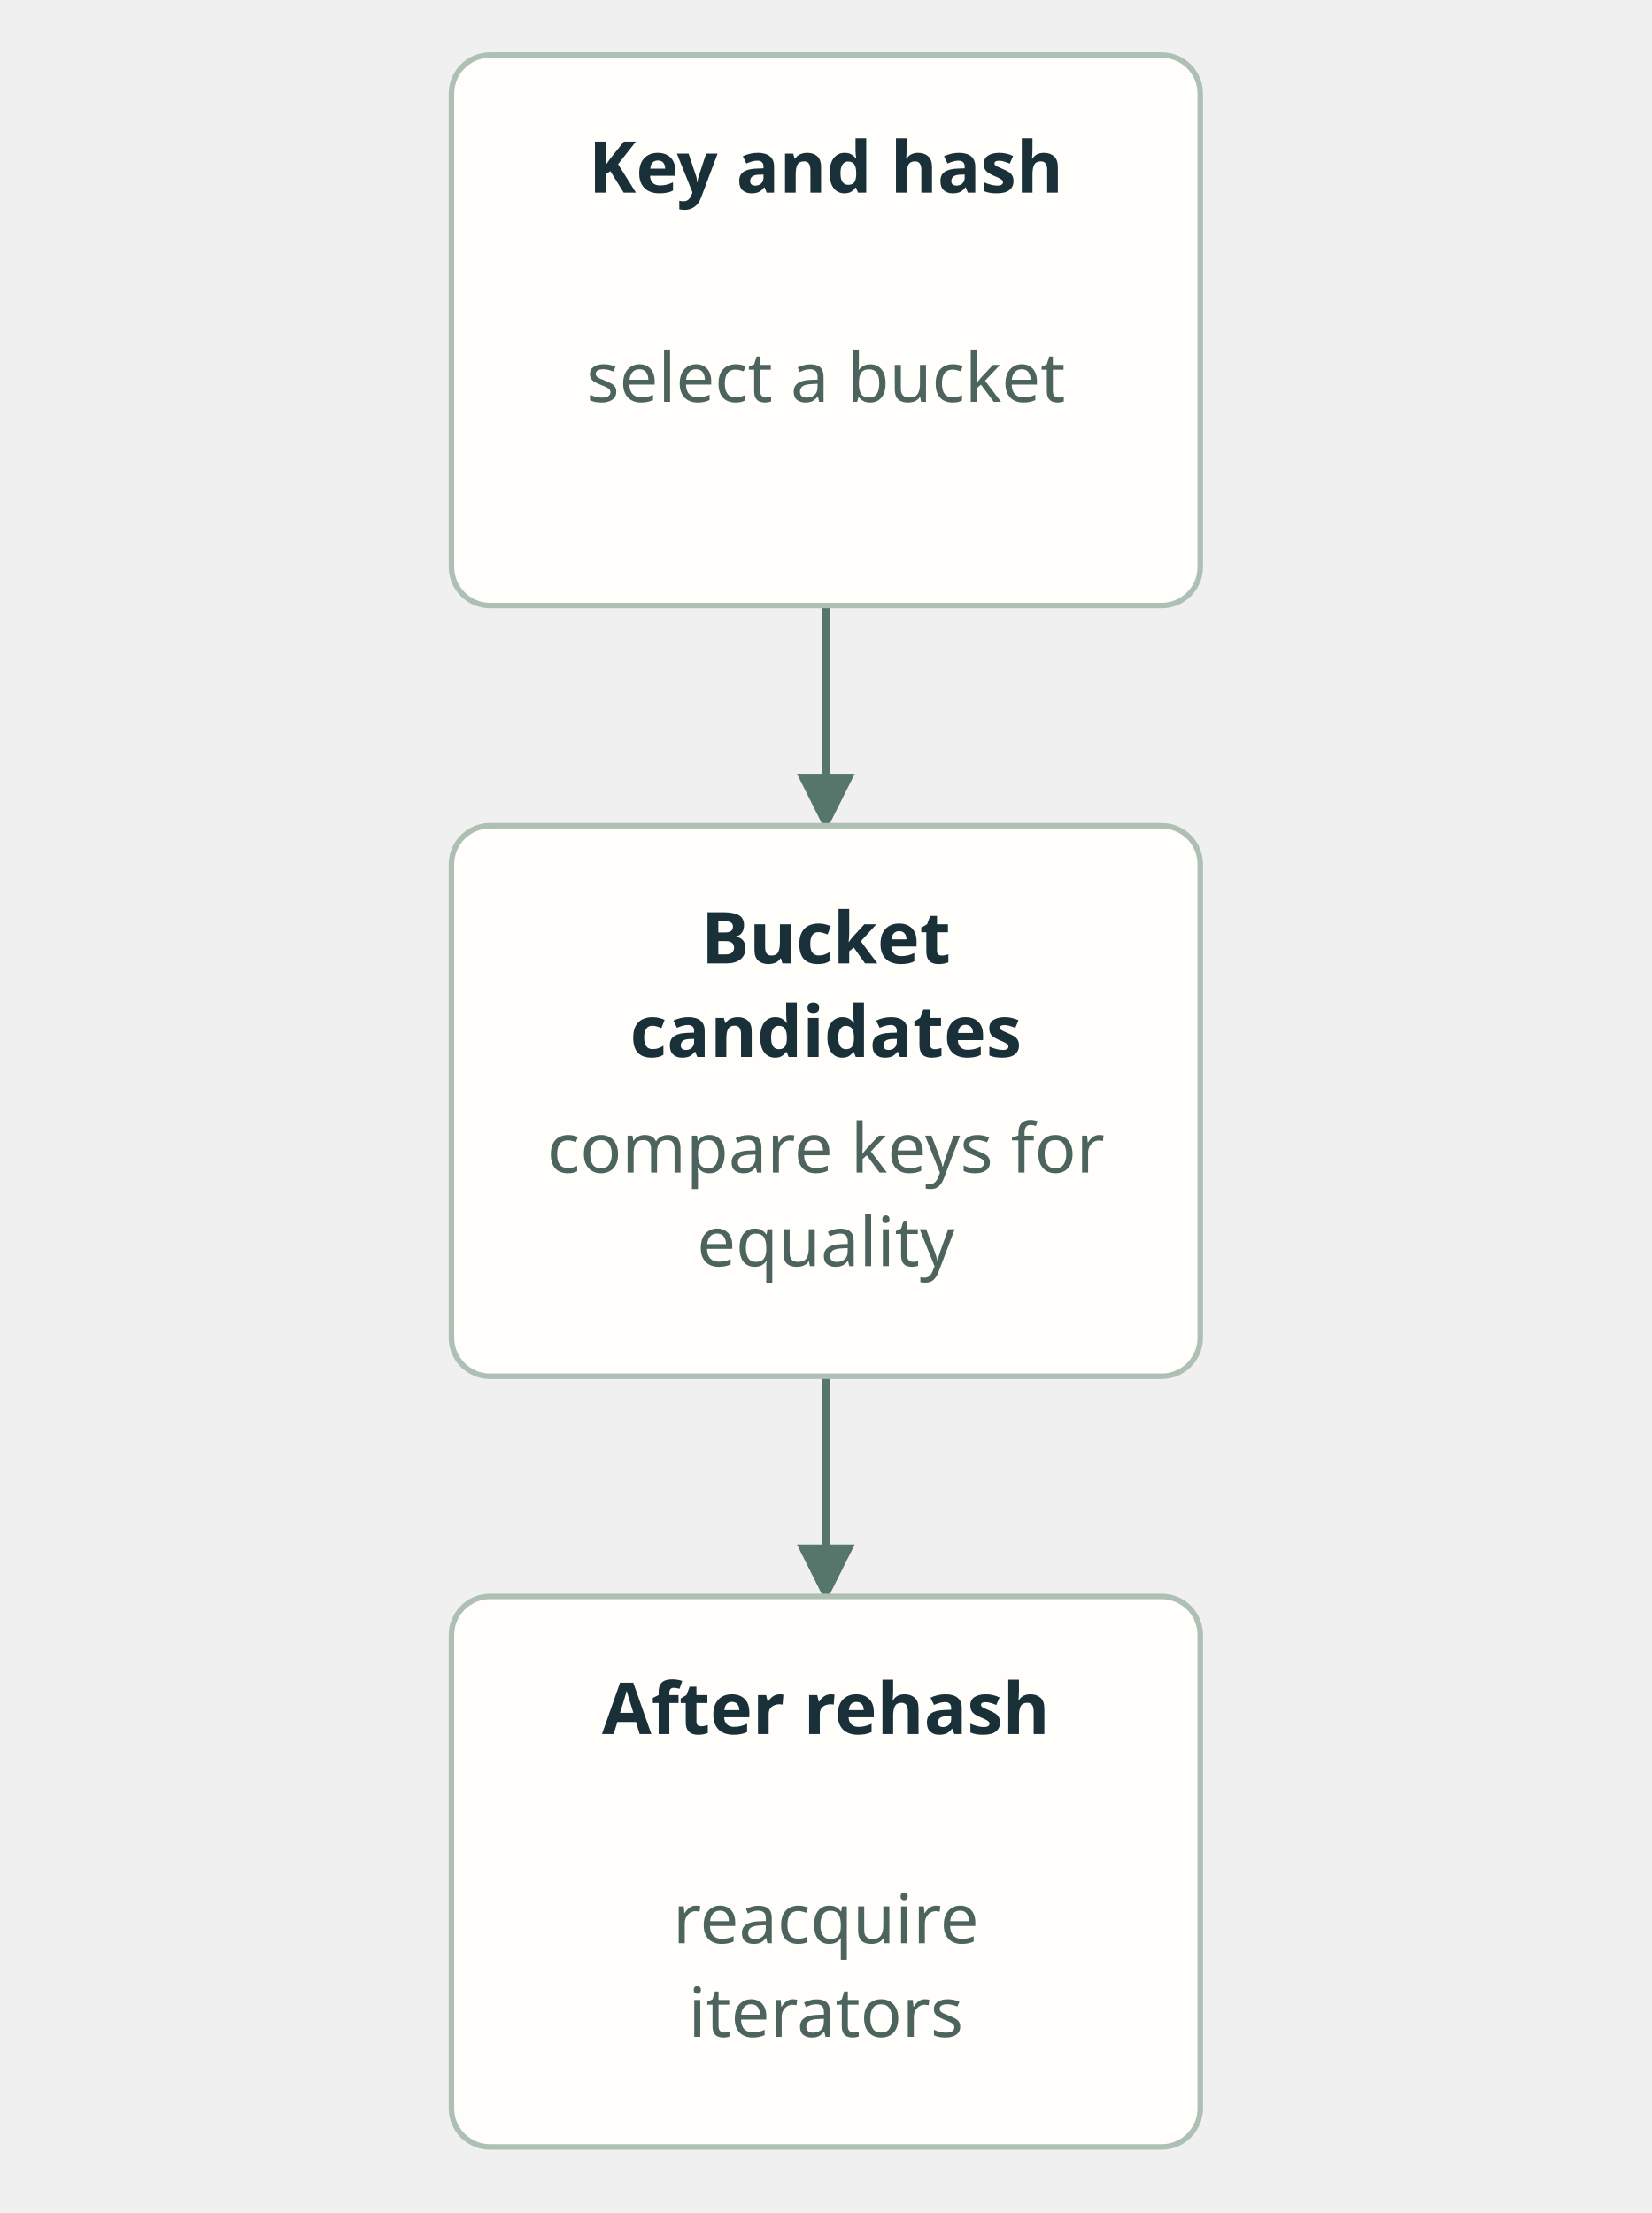
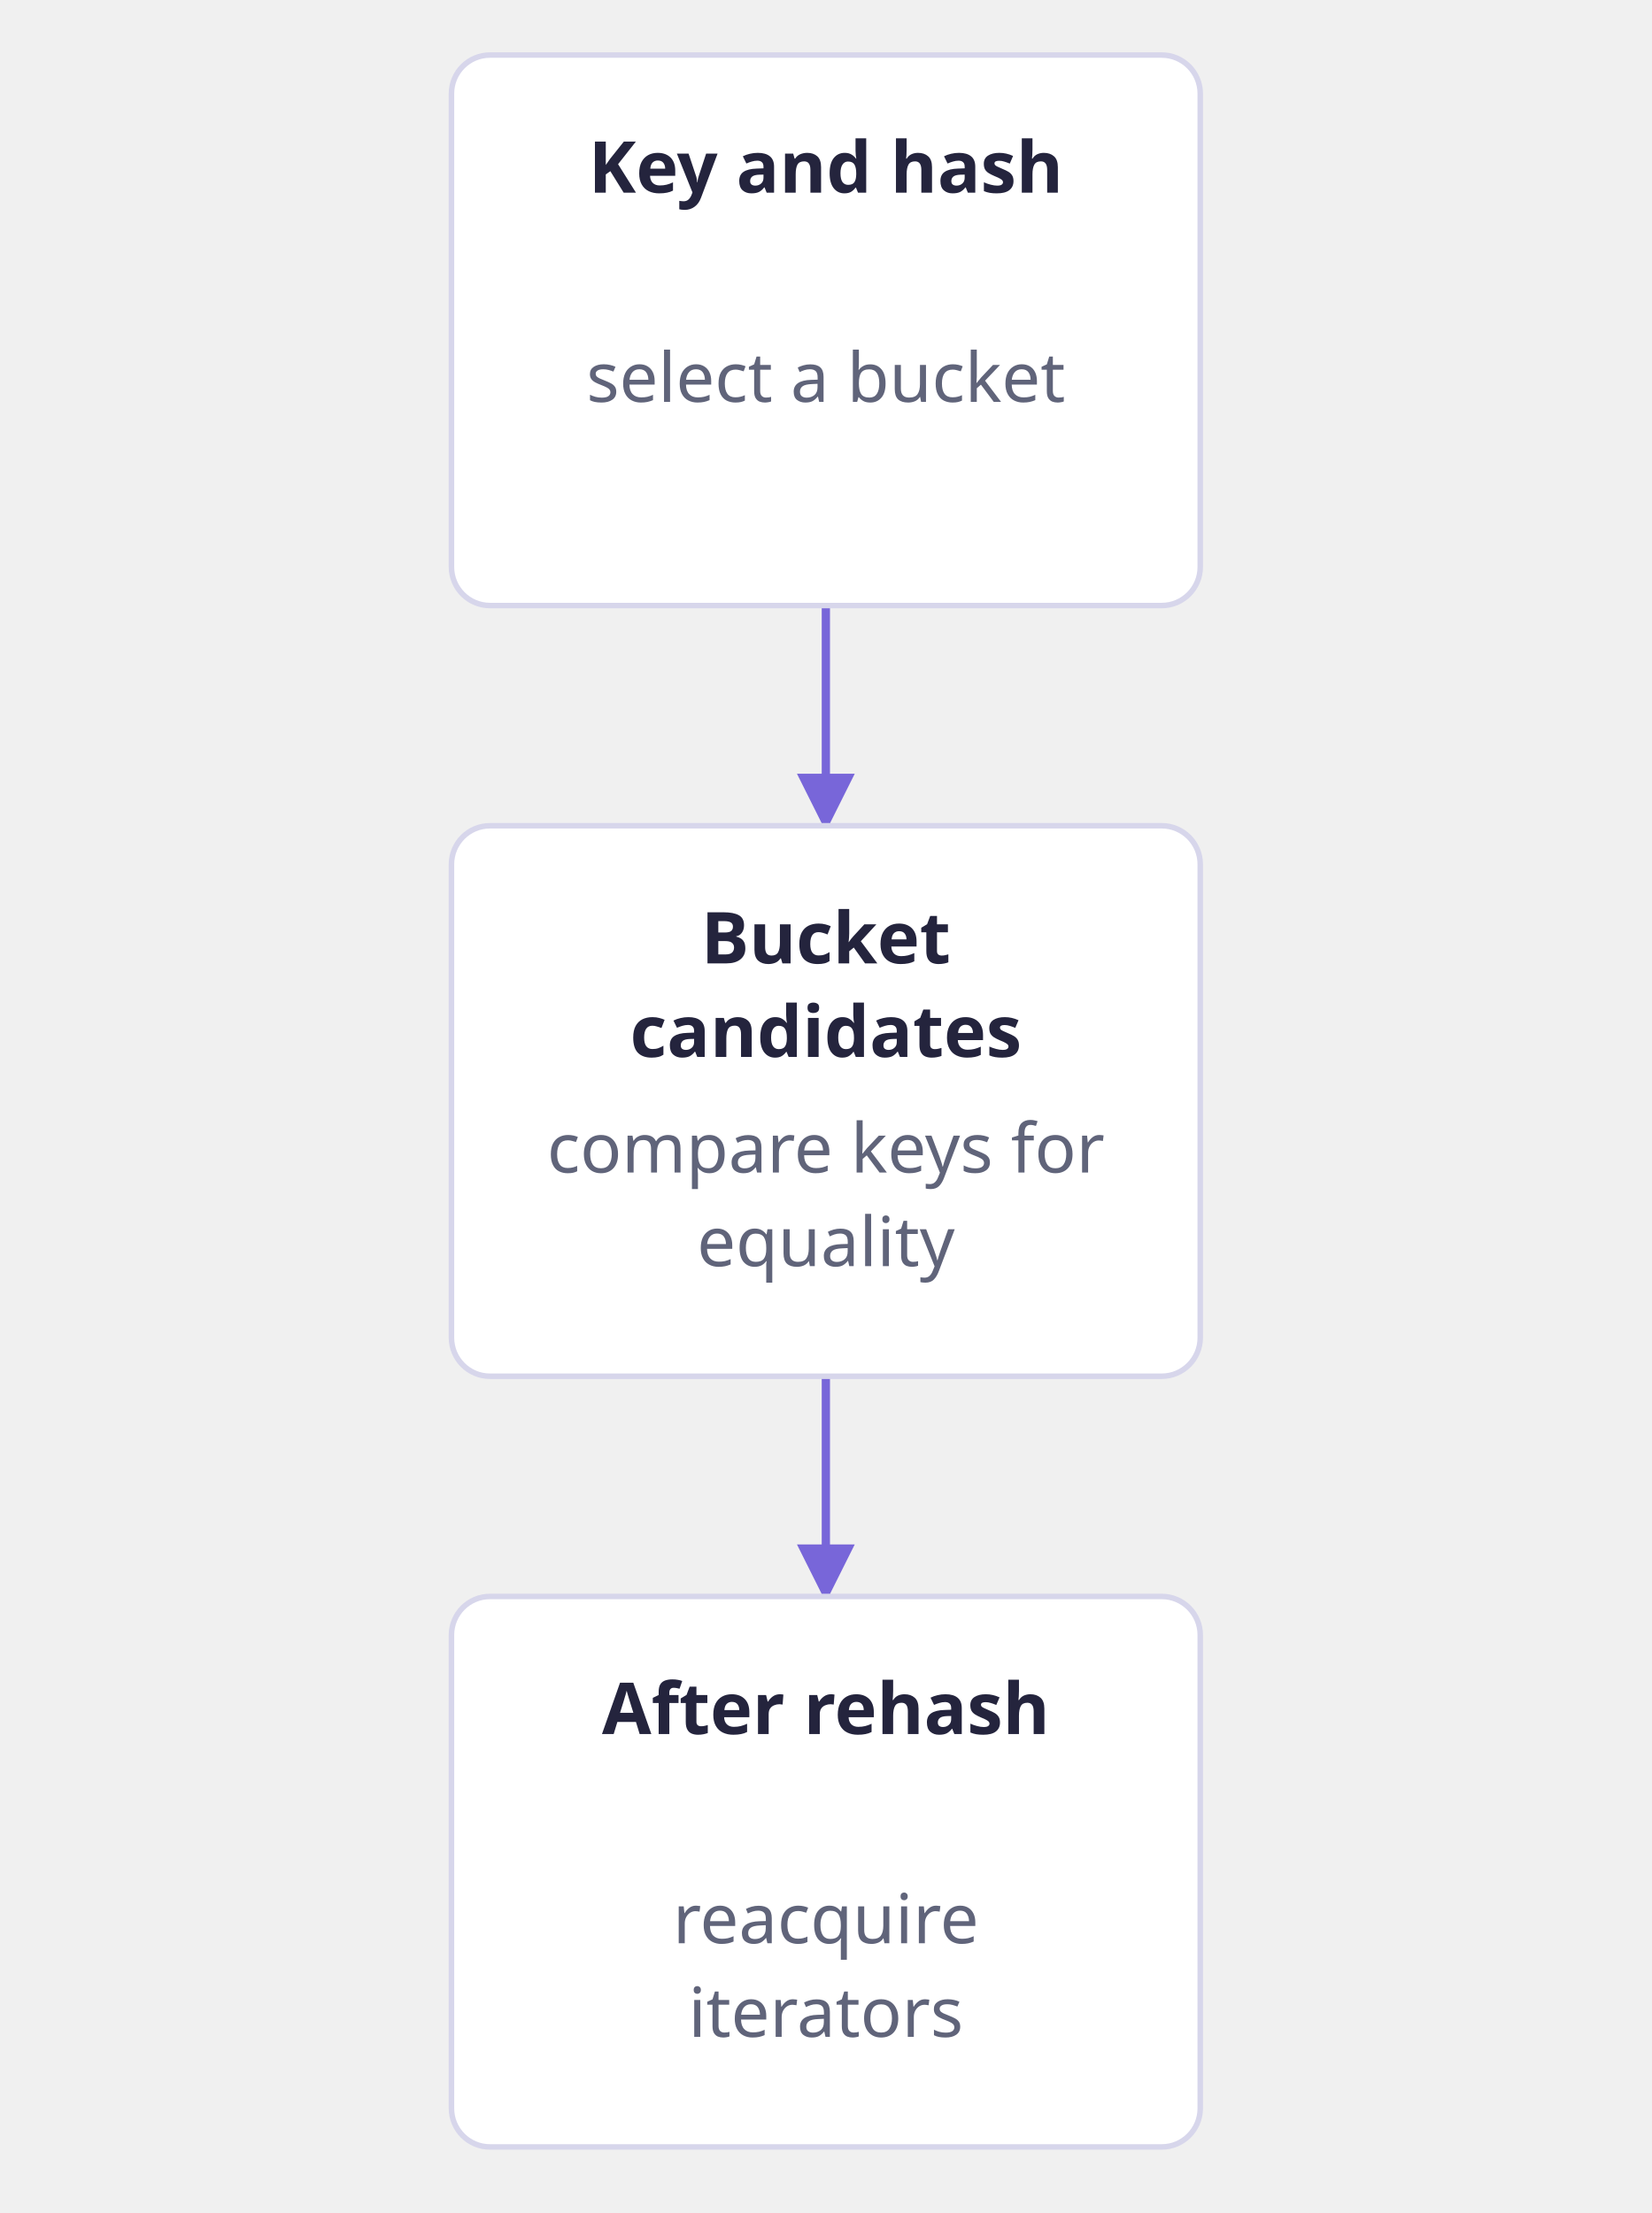
<svg xmlns="http://www.w3.org/2000/svg" class="concept-svg" viewBox="0 0 300 402" role="img" aria-labelledby="concept-lib-unordered-contracts-title concept-lib-unordered-contracts-desc">
  <defs>
    <marker id="concept-lib-unordered-contracts-arrow" viewBox="0 0 10 10" refX="9" refY="5" markerWidth="7" markerHeight="7" orient="auto-start-reverse">
-       <path d="M 0 0 L 10 5 L 0 10 z" fill="#56766c" />
+       <path d="M 0 0 L 10 5 L 0 10 z" fill="#7866d9" />
    </marker>
  </defs>
-   <path d="M 150 110 L 150 150" stroke="#56766c" stroke-width="1.5" marker-end="url(#concept-lib-unordered-contracts-arrow)" fill="none" />
-   <path d="M 150 250 L 150 290" stroke="#56766c" stroke-width="1.5" marker-end="url(#concept-lib-unordered-contracts-arrow)" fill="none" />
+   <path d="M 150 110 L 150 150" stroke="#7866d9" stroke-width="1.5" marker-end="url(#concept-lib-unordered-contracts-arrow)" fill="none" />
+   <path d="M 150 250 L 150 290" stroke="#7866d9" stroke-width="1.5" marker-end="url(#concept-lib-unordered-contracts-arrow)" fill="none" />
  <g>
-     <rect x="82" y="10" width="136" height="100" rx="7" fill="#fffefa" stroke="#aebfb4" />
-     <text x="150" y="35" text-anchor="middle" fill="#193039" font-family="system-ui,sans-serif" font-size="13" font-weight="650">Key and hash</text>
-     <text x="150" y="73" text-anchor="middle" fill="#4d645e" font-family="system-ui,sans-serif" font-size="12.5">select a bucket</text>
+     <rect x="82" y="10" width="136" height="100" rx="7" fill="#ffffff" stroke="#d7d6eb" />
+     <text x="150" y="35" text-anchor="middle" fill="#24243d" font-family="system-ui,sans-serif" font-size="13" font-weight="650">Key and hash</text>
+     <text x="150" y="73" text-anchor="middle" fill="#60647a" font-family="system-ui,sans-serif" font-size="12.5">select a bucket</text>
  </g>
  <g>
-     <rect x="82" y="150" width="136" height="100" rx="7" fill="#fffefa" stroke="#aebfb4" />
-     <text x="150" y="175" text-anchor="middle" fill="#193039" font-family="system-ui,sans-serif" font-size="13" font-weight="650">Bucket</text>
-     <text x="150" y="192" text-anchor="middle" fill="#193039" font-family="system-ui,sans-serif" font-size="13" font-weight="650">candidates</text>
-     <text x="150" y="213" text-anchor="middle" fill="#4d645e" font-family="system-ui,sans-serif" font-size="12.5">compare keys for</text>
-     <text x="150" y="230" text-anchor="middle" fill="#4d645e" font-family="system-ui,sans-serif" font-size="12.5">equality</text>
+     <rect x="82" y="150" width="136" height="100" rx="7" fill="#ffffff" stroke="#d7d6eb" />
+     <text x="150" y="175" text-anchor="middle" fill="#24243d" font-family="system-ui,sans-serif" font-size="13" font-weight="650">Bucket</text>
+     <text x="150" y="192" text-anchor="middle" fill="#24243d" font-family="system-ui,sans-serif" font-size="13" font-weight="650">candidates</text>
+     <text x="150" y="213" text-anchor="middle" fill="#60647a" font-family="system-ui,sans-serif" font-size="12.5">compare keys for</text>
+     <text x="150" y="230" text-anchor="middle" fill="#60647a" font-family="system-ui,sans-serif" font-size="12.5">equality</text>
  </g>
  <g>
-     <rect x="82" y="290" width="136" height="100" rx="7" fill="#fffefa" stroke="#aebfb4" />
-     <text x="150" y="315" text-anchor="middle" fill="#193039" font-family="system-ui,sans-serif" font-size="13" font-weight="650">After rehash</text>
-     <text x="150" y="353" text-anchor="middle" fill="#4d645e" font-family="system-ui,sans-serif" font-size="12.5">reacquire</text>
-     <text x="150" y="370" text-anchor="middle" fill="#4d645e" font-family="system-ui,sans-serif" font-size="12.5">iterators</text>
+     <rect x="82" y="290" width="136" height="100" rx="7" fill="#ffffff" stroke="#d7d6eb" />
+     <text x="150" y="315" text-anchor="middle" fill="#24243d" font-family="system-ui,sans-serif" font-size="13" font-weight="650">After rehash</text>
+     <text x="150" y="353" text-anchor="middle" fill="#60647a" font-family="system-ui,sans-serif" font-size="12.5">reacquire</text>
+     <text x="150" y="370" text-anchor="middle" fill="#60647a" font-family="system-ui,sans-serif" font-size="12.5">iterators</text>
  </g>
</svg>
